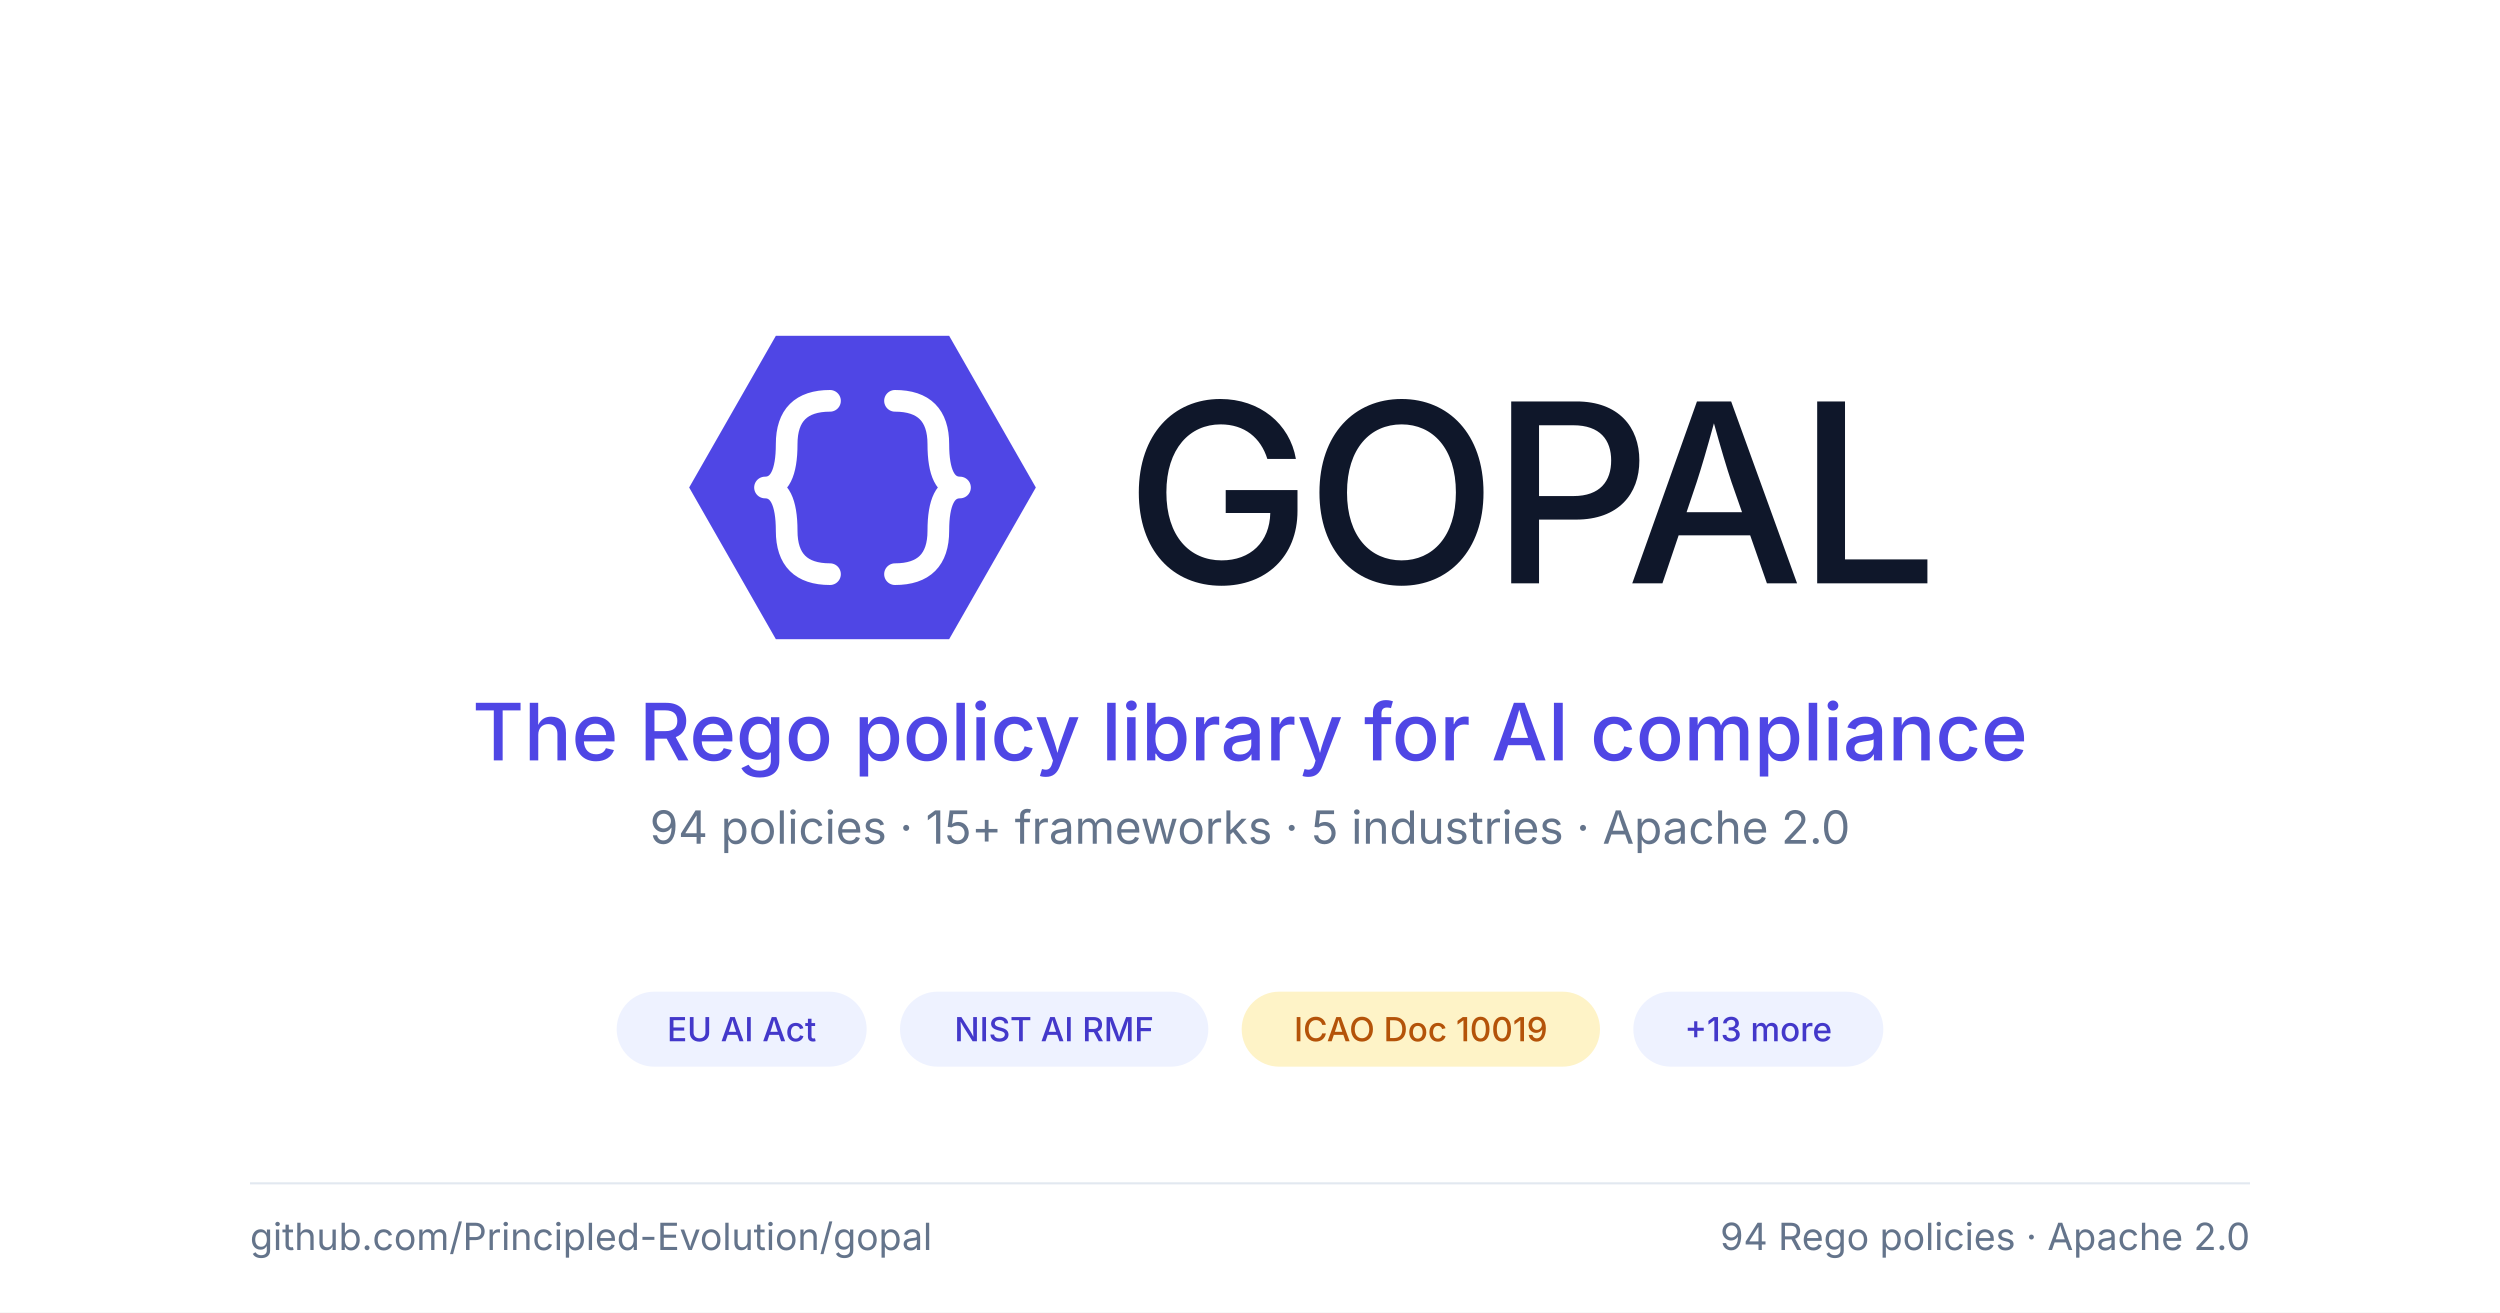
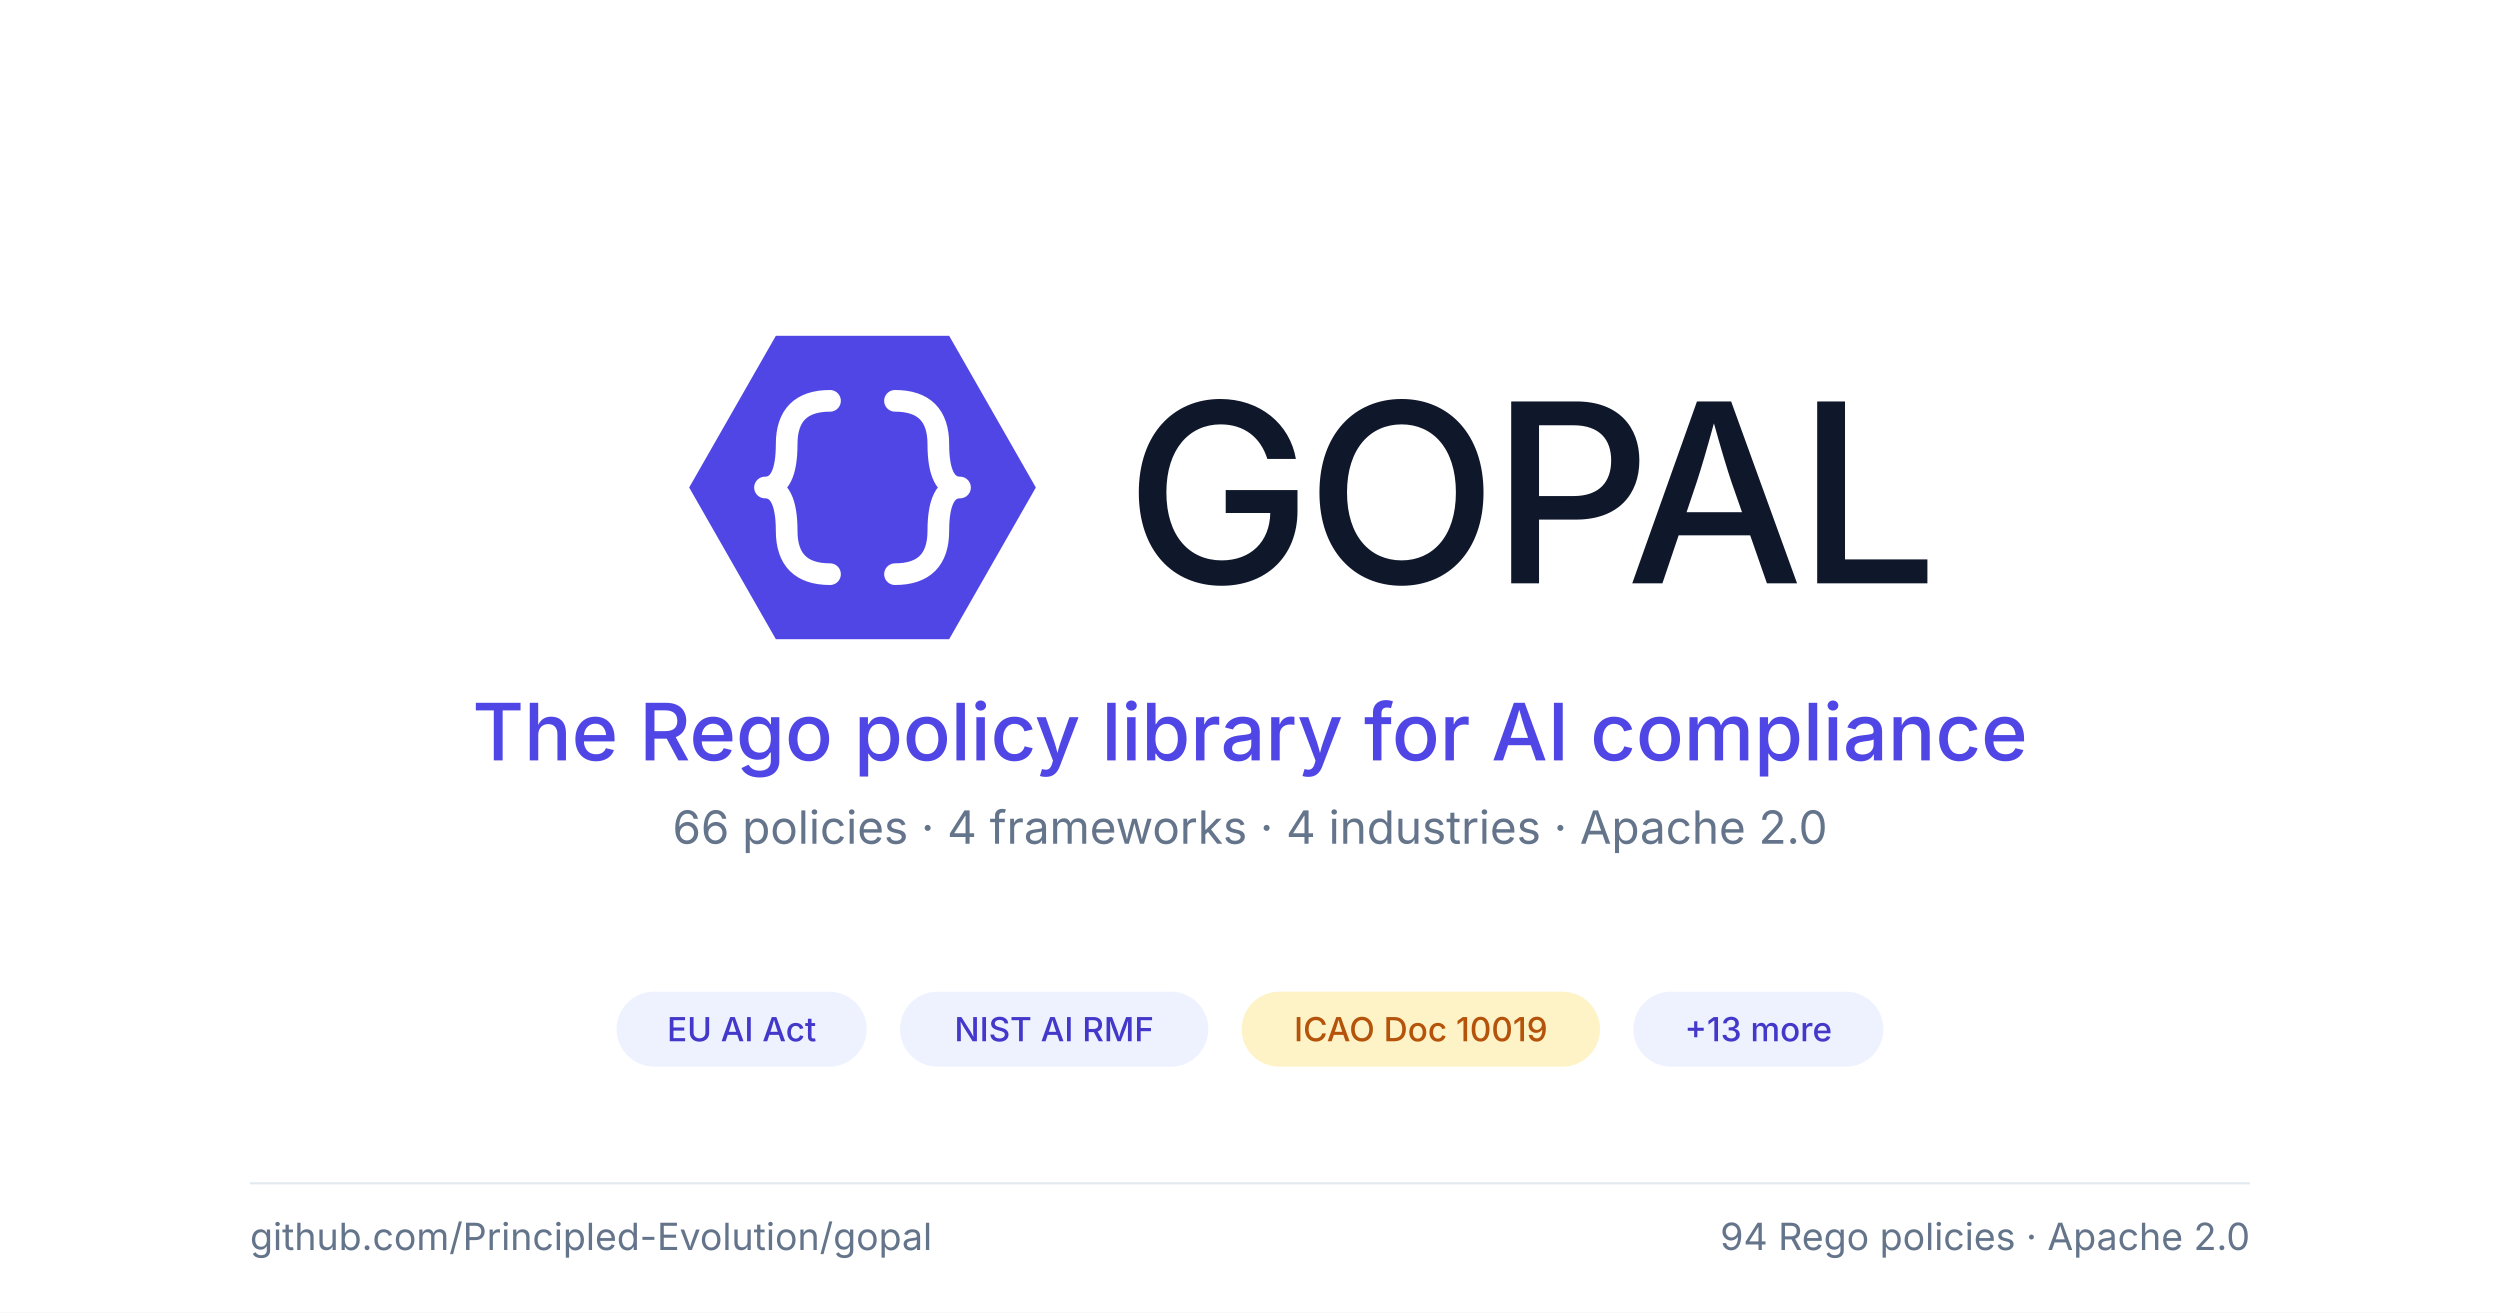
<svg xmlns="http://www.w3.org/2000/svg" viewBox="0 0 1200 630" role="img" font-family="system-ui, -apple-system, BlinkMacSystemFont, 'Segoe UI', sans-serif">
  <rect x="0" y="0" width="1200" height="630" fill="#ffffff" />
  <g transform="translate(310, 130) scale(2.6)">
    <polygon points="8,40 24,12 56,12 72,40 56,68 24,68" fill="#4f46e5" />
    <g fill="none" stroke="#ffffff" stroke-width="4" stroke-linecap="round" stroke-linejoin="round">
      <path d="M 34 24 Q 26 24 26 32 Q 26 40 22 40 Q 26 40 26 48 Q 26 56 34 56" />
      <path d="M 46 24 Q 54 24 54 32 Q 54 40 58 40 Q 54 40 54 48 Q 54 56 46 56" />
    </g>
  </g>
  <text x="540" y="280" font-size="120" font-weight="500" fill="#0f172a" letter-spacing="-0.025em">GOPAL</text>
  <text x="600" y="365" font-size="38" font-weight="500" fill="#4f46e5" text-anchor="middle">The Rego policy library for AI compliance</text>
-   <text x="600" y="405" font-size="22" font-weight="400" fill="#64748b" text-anchor="middle">94 policies · 15+ frameworks · 5 industries · Apache 2.0</text>
+   <text x="600" y="405" font-size="22" font-weight="400" fill="#64748b" text-anchor="middle">66 policies · 4 frameworks · 4 industries · Apache 2.0</text>
  <g>
    <rect x="296" y="476" width="120" height="36" rx="18" fill="#eef2ff" />
    <text x="356" y="494" font-size="16" font-weight="500" fill="#4338ca" text-anchor="middle" dominant-baseline="central">EU AI Act</text>
  </g>
  <g>
    <rect x="432" y="476" width="148" height="36" rx="18" fill="#eef2ff" />
    <text x="506" y="494" font-size="16" font-weight="500" fill="#4338ca" text-anchor="middle" dominant-baseline="central">NIST AI RMF</text>
  </g>
  <g>
    <rect x="596" y="476" width="172" height="36" rx="18" fill="#fef3c7" />
    <text x="682" y="494" font-size="16" font-weight="500" fill="#b45309" text-anchor="middle" dominant-baseline="central">ICAO Doc 10019</text>
  </g>
  <g>
    <rect x="784" y="476" width="120" height="36" rx="18" fill="#eef2ff" />
    <text x="844" y="494" font-size="16" font-weight="500" fill="#4338ca" text-anchor="middle" dominant-baseline="central">+13 more</text>
  </g>
  <line x1="120" y1="568" x2="1080" y2="568" stroke="#e2e8f0" stroke-width="1" />
  <text x="120" y="600" font-size="18" font-weight="400" fill="#64748b">github.com/Principled-Evolution/gopal</text>
  <text x="1080" y="600" font-size="18" font-weight="400" fill="#64748b" text-anchor="end">94 Rego policies · Apache 2.0</text>
</svg>
